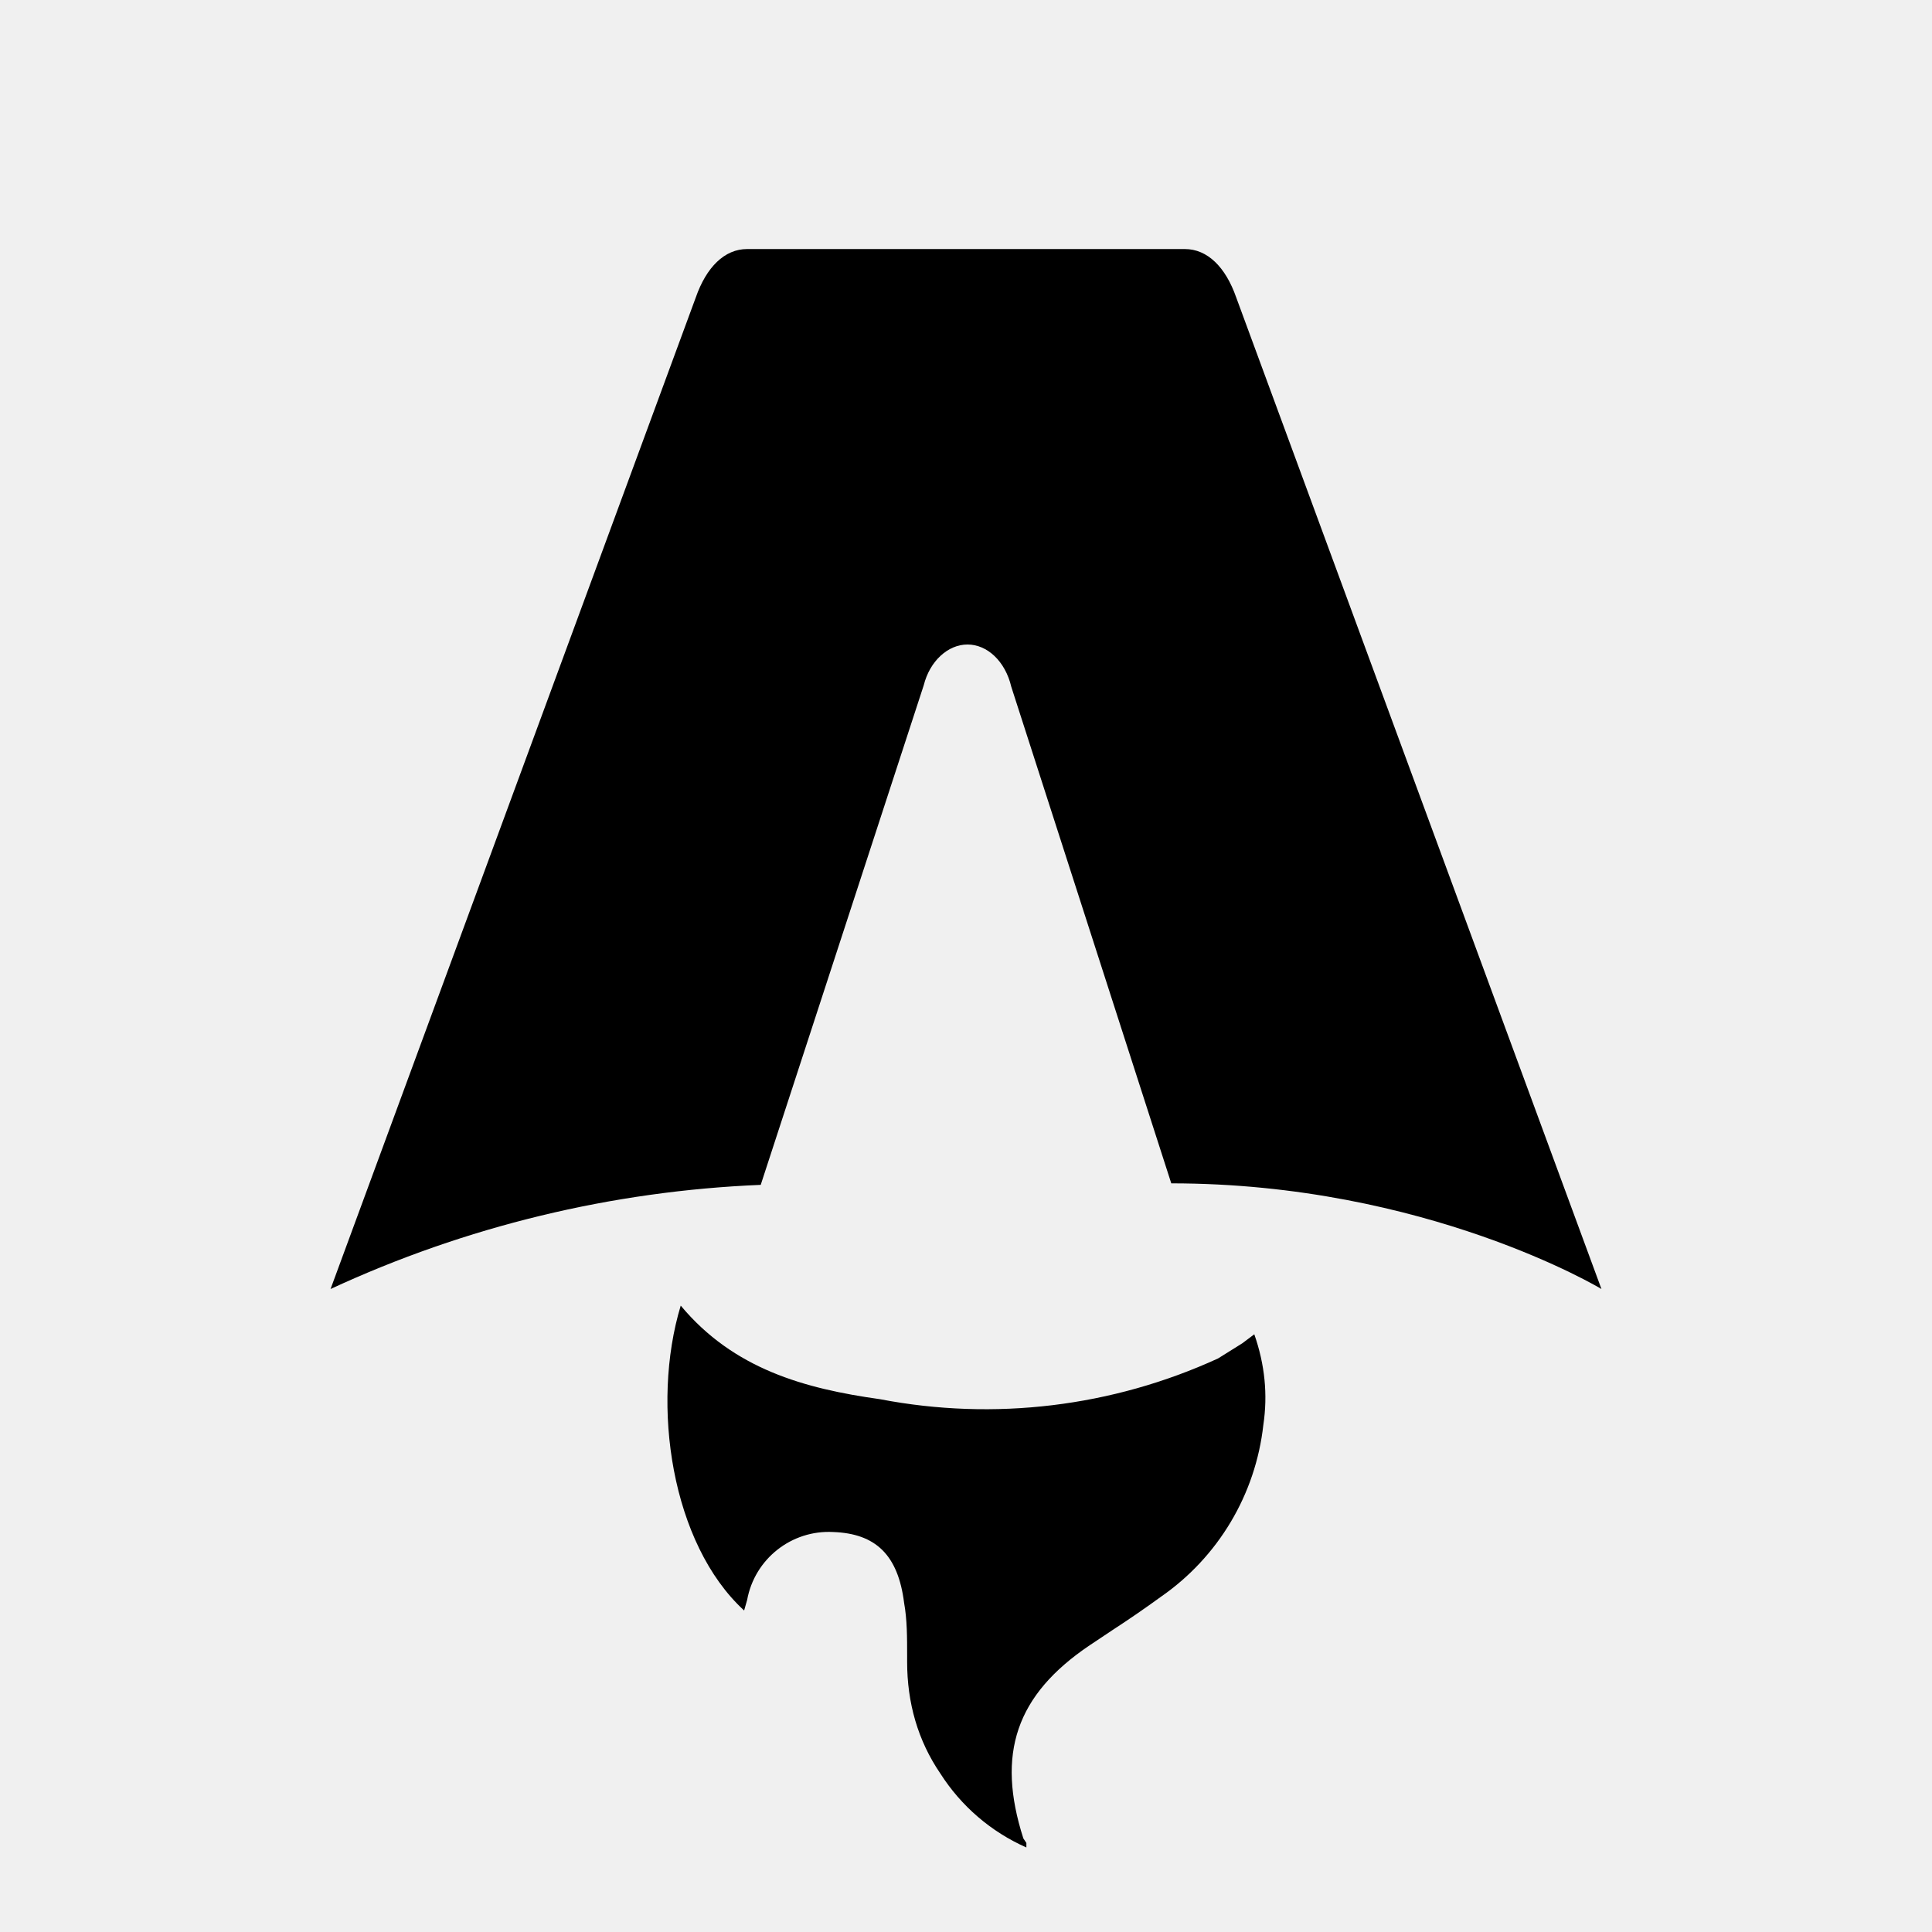
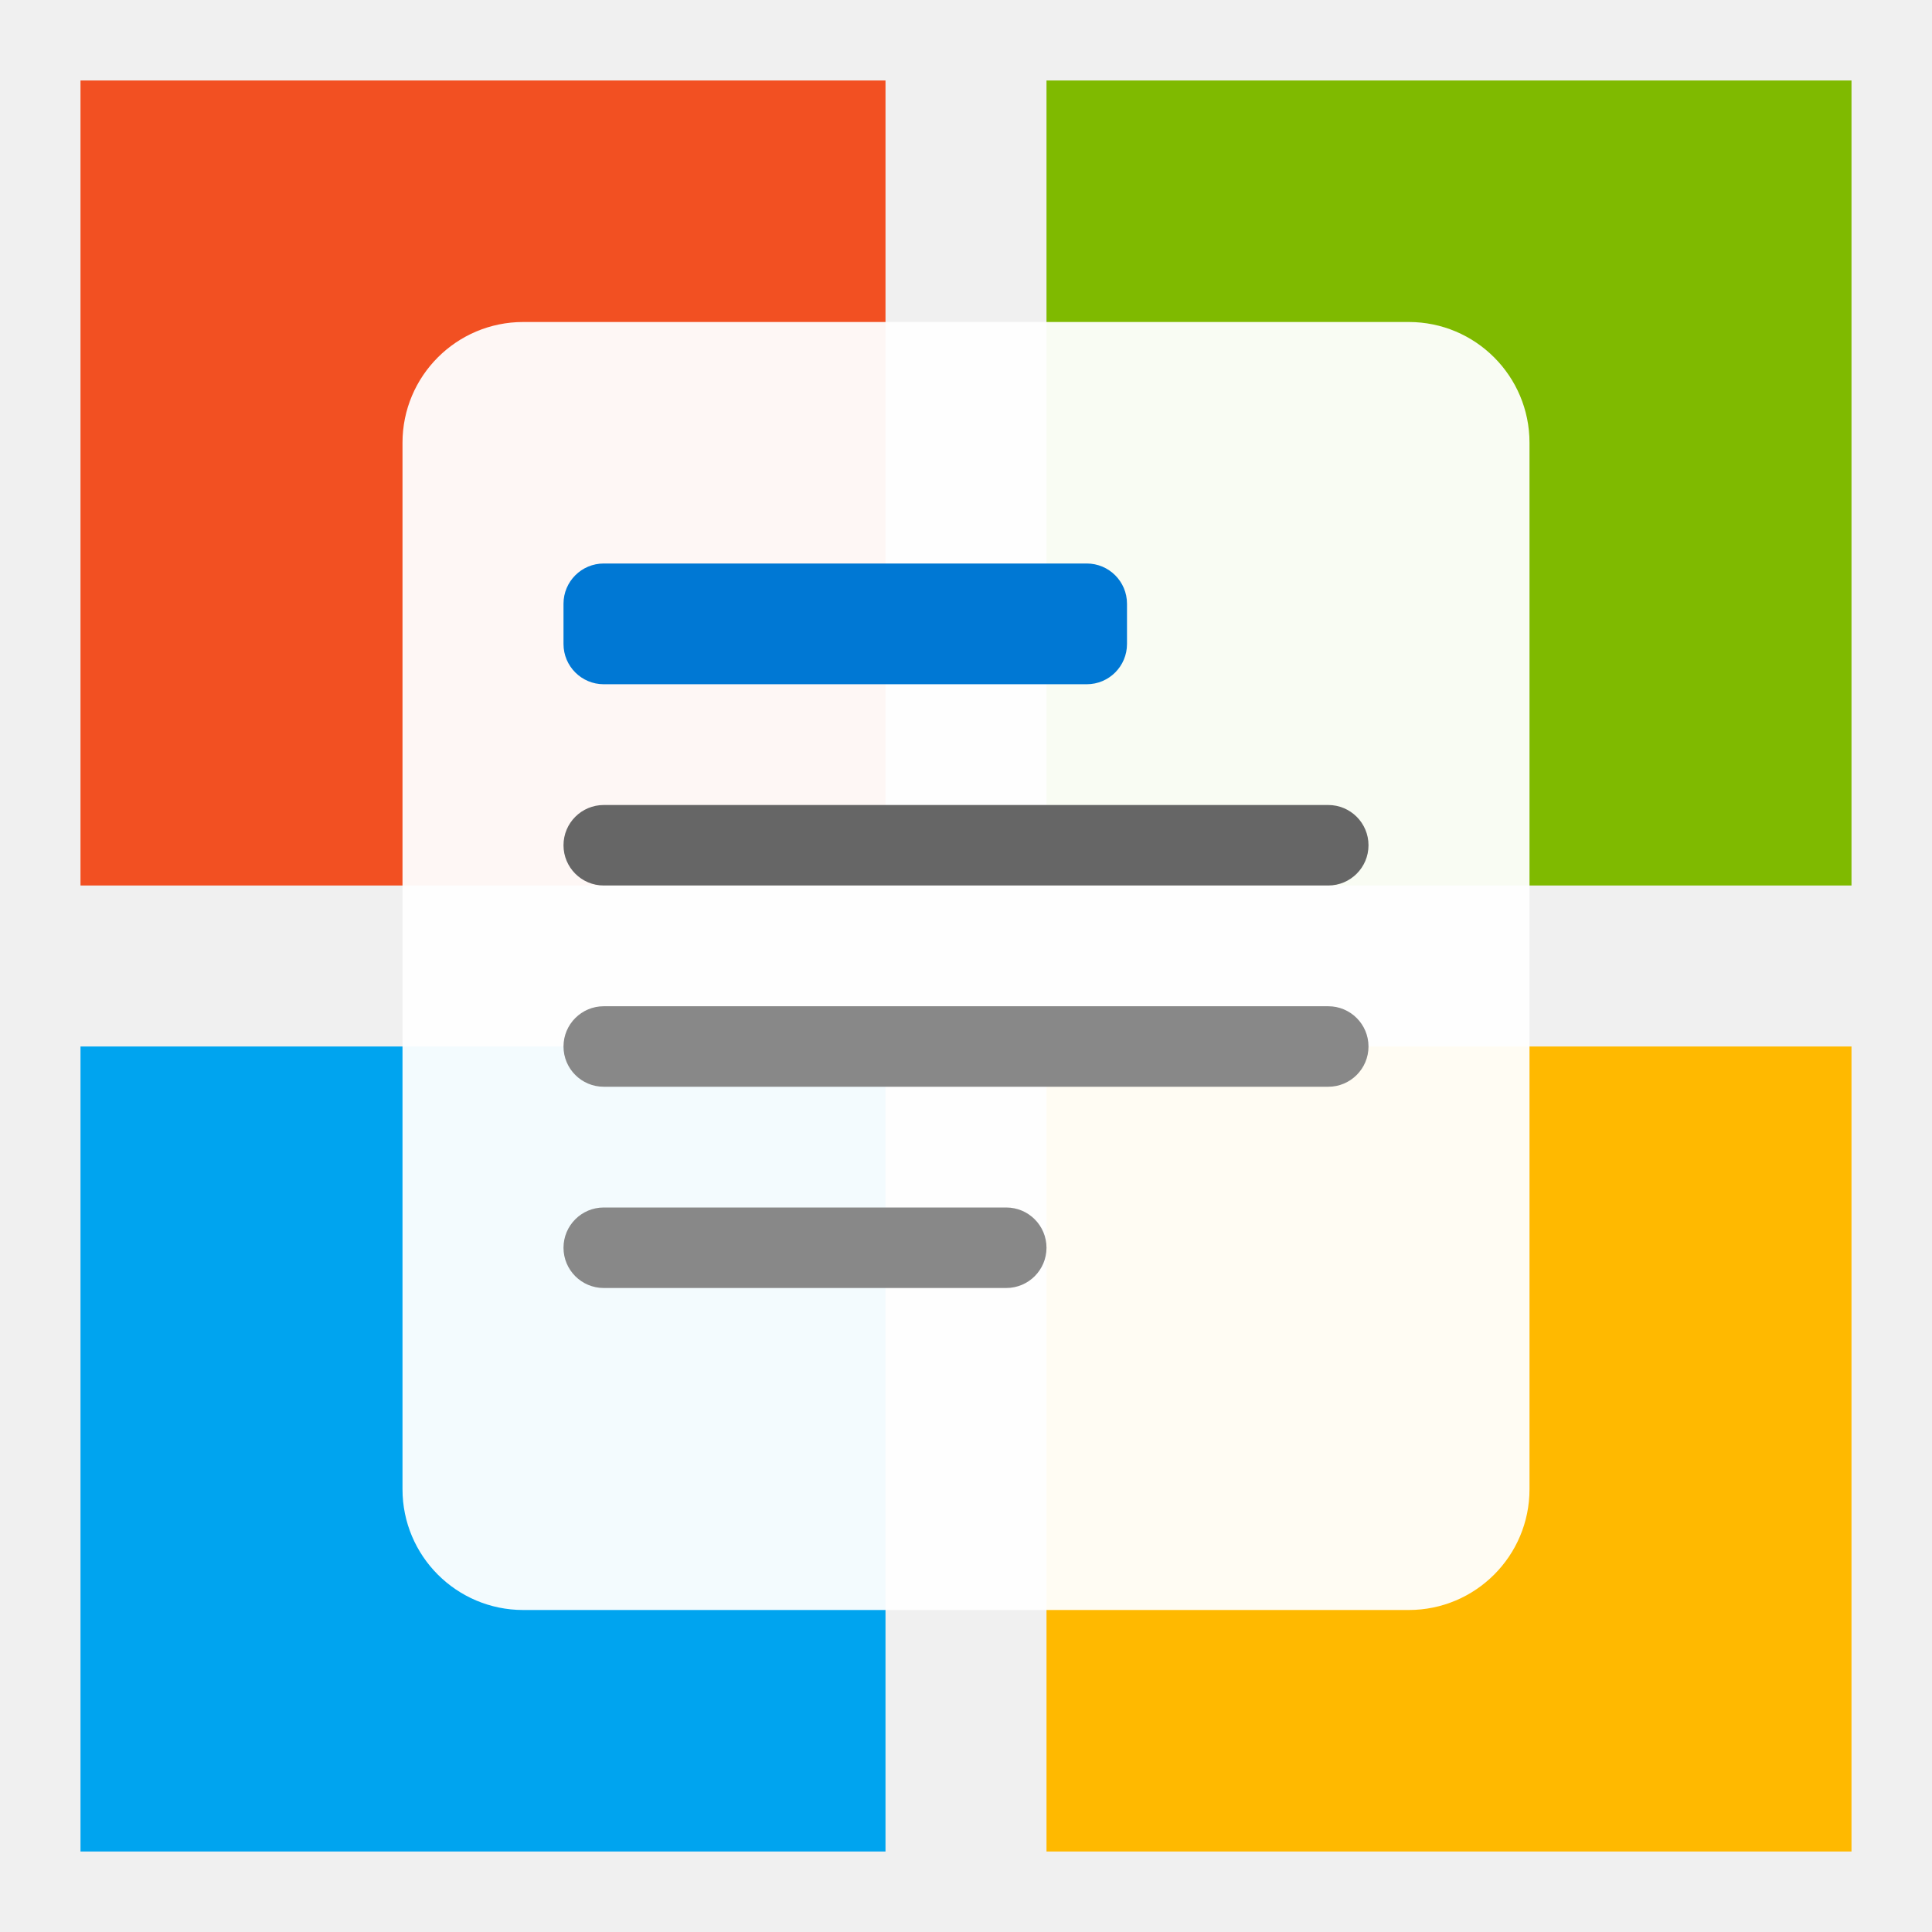
- <svg xmlns="http://www.w3.org/2000/svg" fill="none" viewBox="0 0 128 128">
-   <path d="M50.4 78.5a75.1 75.1 0 0 0-28.5 6.9l24.2-65.7c.7-2 1.9-3.2 3.4-3.2h29c1.5 0 2.7 1.2 3.4 3.2l24.2 65.7s-11.6-7-28.5-7L67 45.5c-.4-1.7-1.6-2.8-2.9-2.8-1.3 0-2.5 1.1-2.9 2.7L50.4 78.5Zm-1.1 28.2Zm-4.2-20.2c-2 6.6-.6 15.8 4.2 20.2a17.5 17.5 0 0 1 .2-.7 5.5 5.5 0 0 1 5.7-4.5c2.8.1 4.3 1.5 4.7 4.7.2 1.1.2 2.3.2 3.5v.4c0 2.7.7 5.2 2.2 7.4a13 13 0 0 0 5.7 4.9v-.3l-.2-.3c-1.8-5.6-.5-9.5 4.4-12.8l1.5-1a73 73 0 0 0 3.2-2.2 16 16 0 0 0 6.8-11.4c.3-2 .1-4-.6-6l-.8.6-1.6 1a37 37 0 0 1-22.4 2.7c-5-.7-9.7-2-13.2-6.2Z" />
-   <style>
-         path { fill: #000; }
-         @media (prefers-color-scheme: dark) {
-             path { fill: #FFF; }
-         }
-     </style>
+ <svg xmlns="http://www.w3.org/2000/svg" viewBox="0 0 24 24">
+   <rect x="1" y="1" width="10" height="10" fill="#f25022" />
+   <rect x="13" y="1" width="10" height="10" fill="#7fba00" />
+   <rect x="1" y="13" width="10" height="10" fill="#00a4ef" />
+   <rect x="13" y="13" width="10" height="10" fill="#ffb900" />
+   <rect x="5" y="4" width="14" height="16" rx="1.5" fill="#fff" opacity="0.95" />
+   <rect x="7" y="7" width="7" height="1.5" rx="0.5" fill="#0078d4" />
+   <rect x="7" y="10" width="10" height="1" rx="0.5" fill="#666" />
+   <rect x="7" y="12.5" width="10" height="1" rx="0.5" fill="#888" />
+   <rect x="7" y="15" width="6" height="1" rx="0.5" fill="#888" />
</svg>
